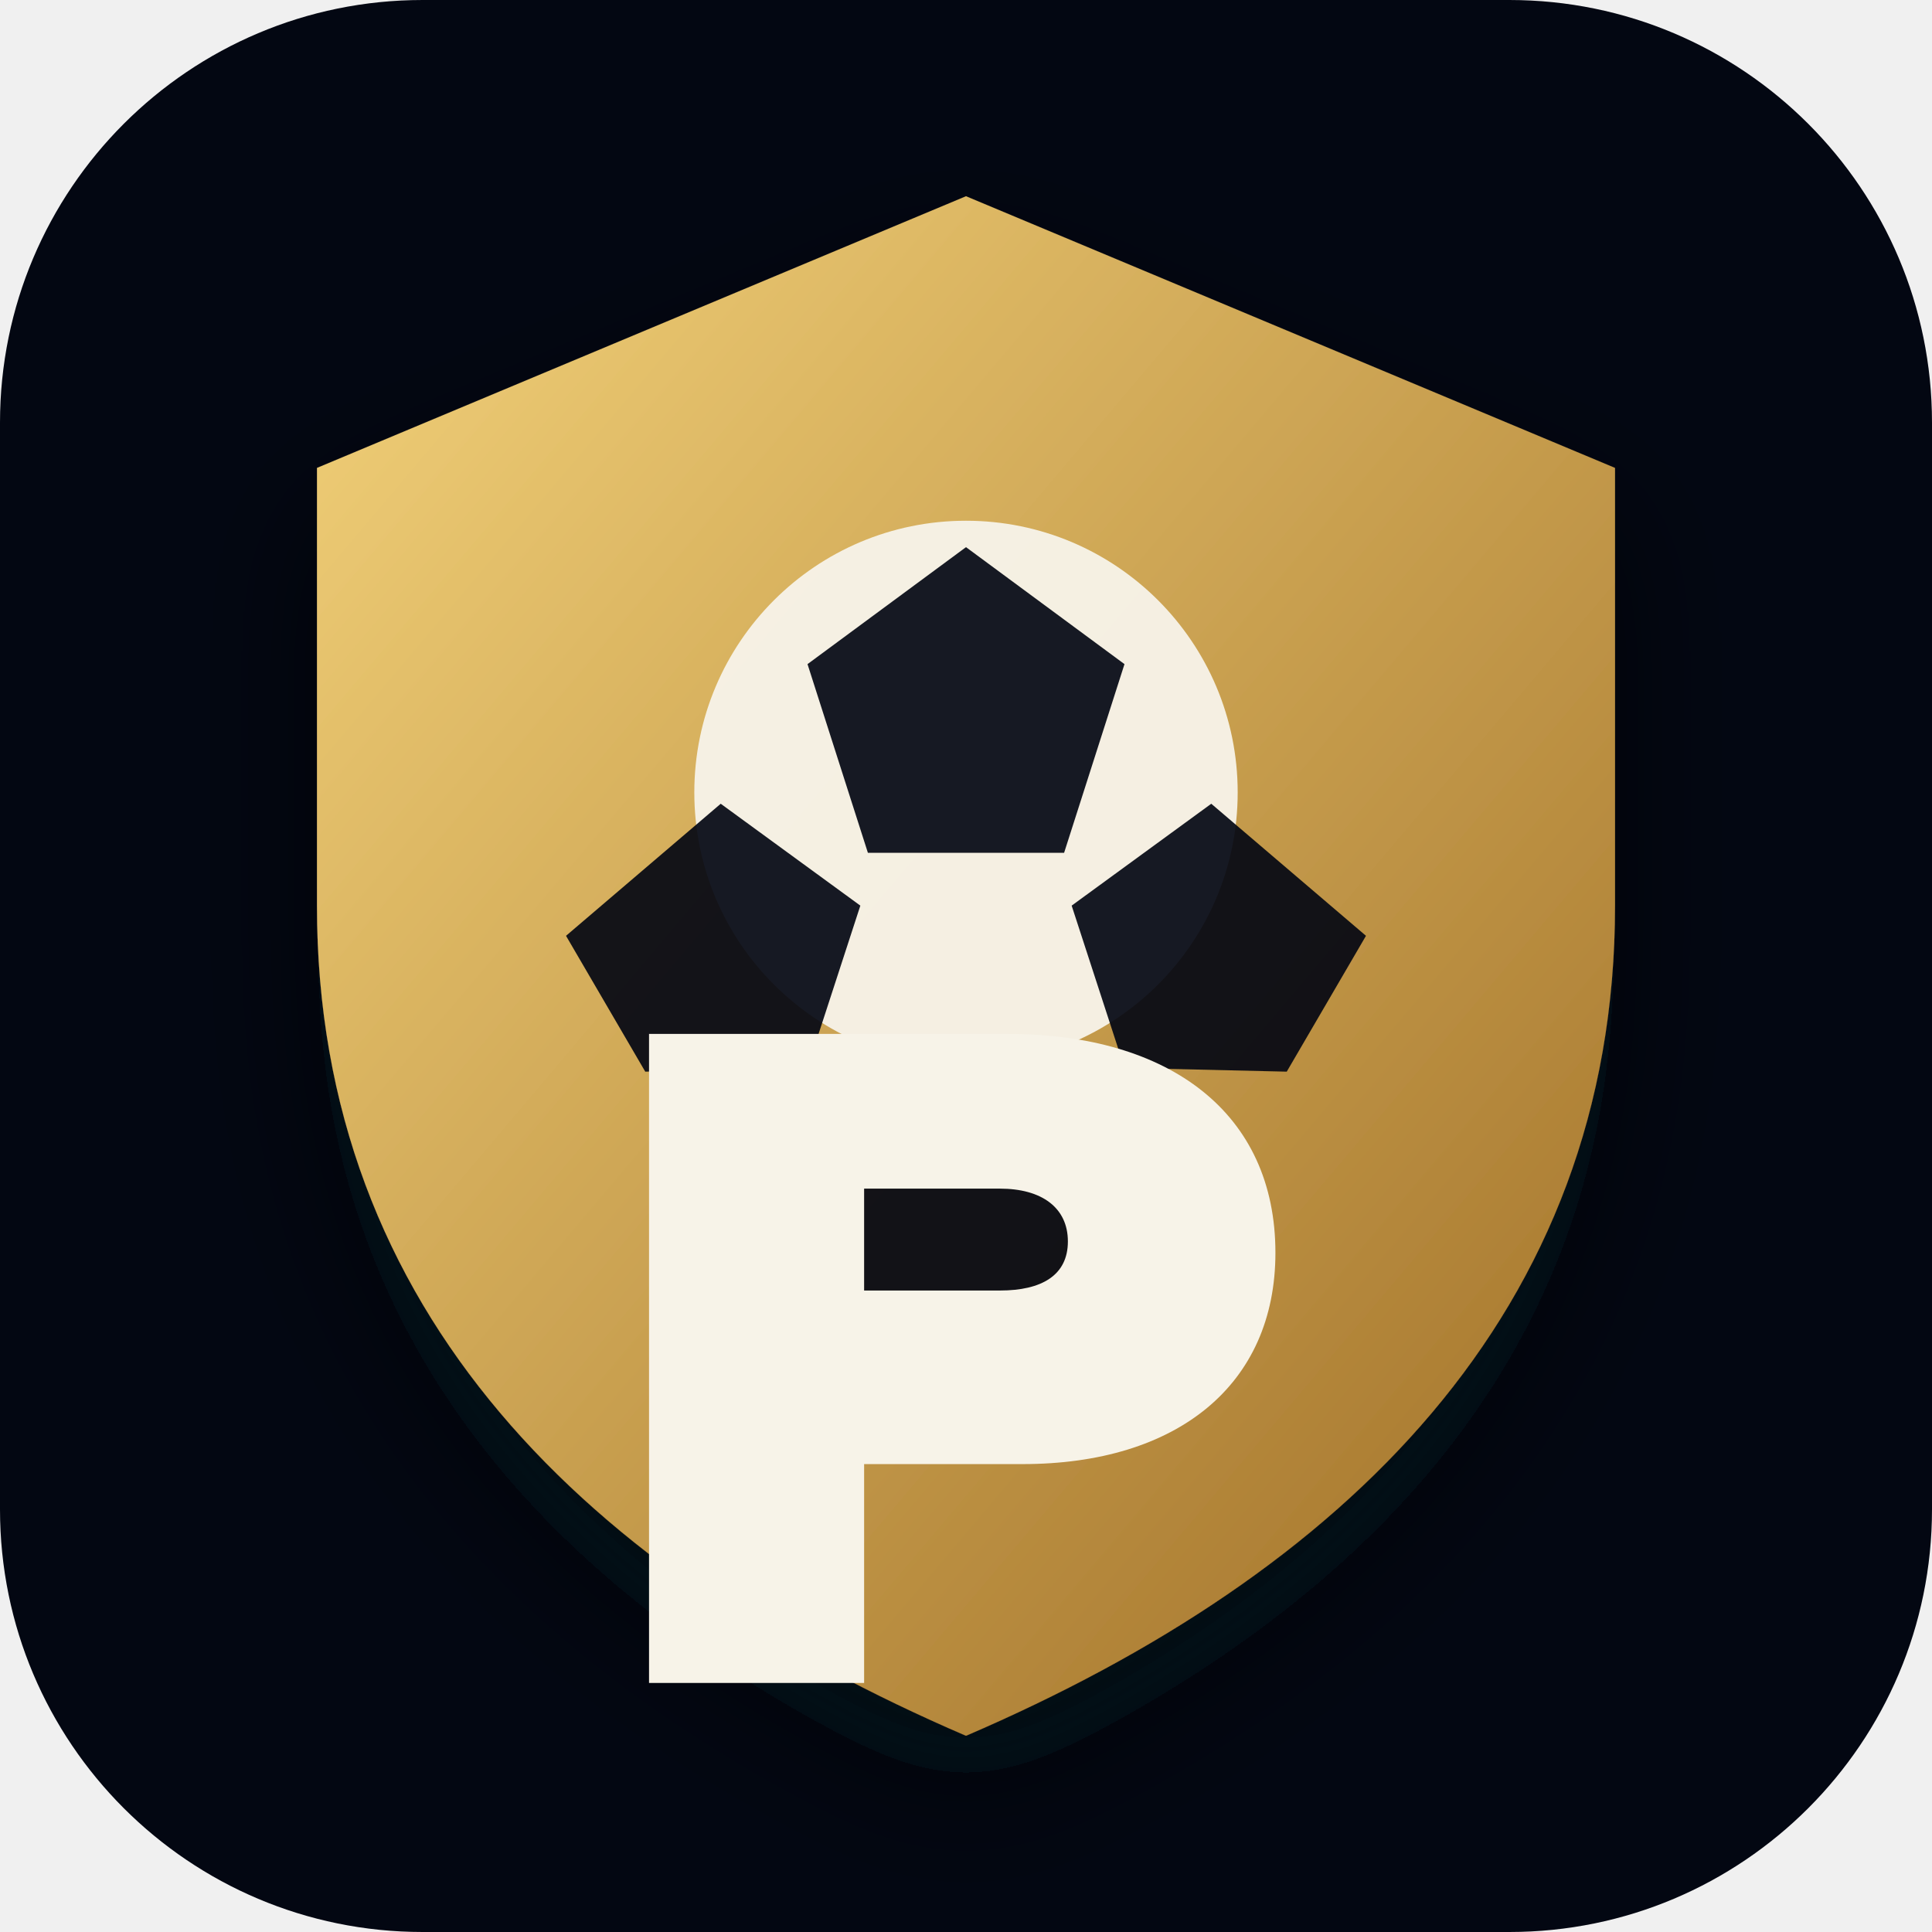
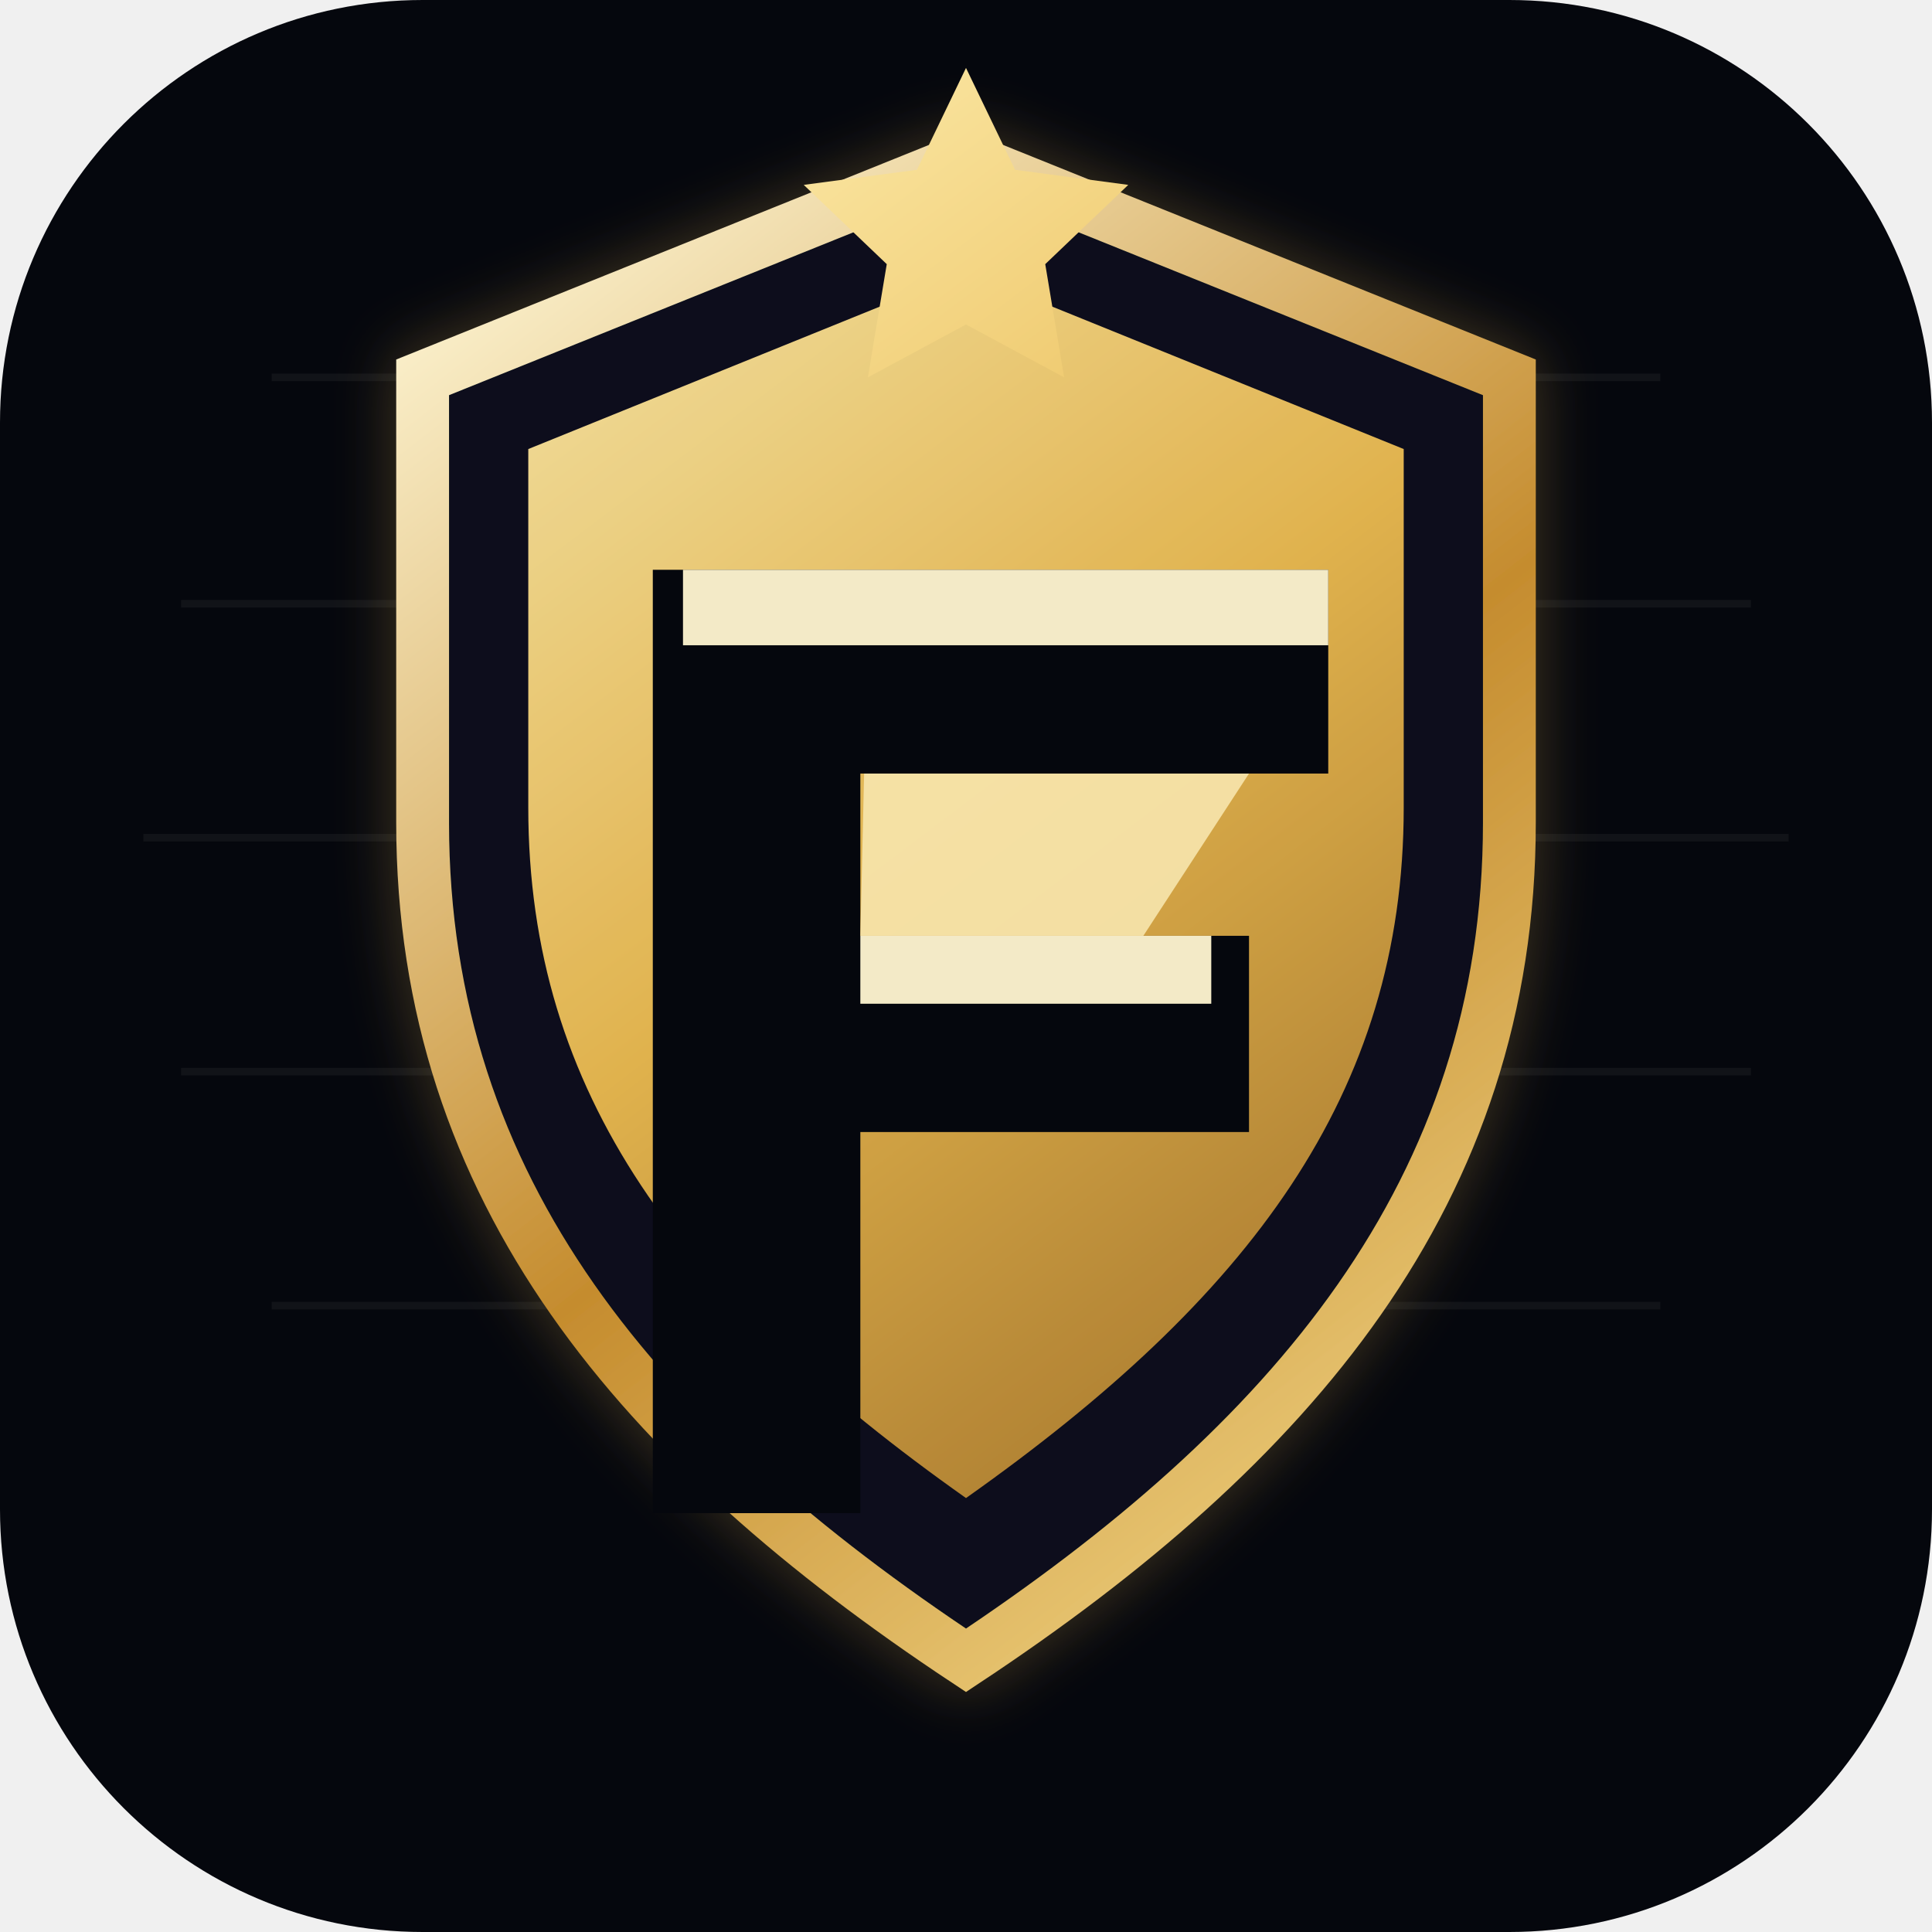
<svg xmlns="http://www.w3.org/2000/svg" viewBox="0 0 512 512" role="img" aria-labelledby="title desc">
  <defs>
-     <linearGradient id="g" x1="0" x2="1" y1="0" y2="1">
-       <stop offset="0" stop-color="#f3d27a" />
-       <stop offset="1" stop-color="#9f6e26" />
+     <linearGradient id="gold" x1="104" y1="52" x2="408" y2="454" gradientUnits="userSpaceOnUse">
+       <stop offset="0" stop-color="#fff2b8" />
+       <stop offset=".44" stop-color="#e8b84f" />
+       <stop offset="1" stop-color="#8e5d1e" />
    </linearGradient>
-     <filter id="shadow" x="-20%" y="-20%" width="140%" height="140%">
-       <feDropShadow dx="0" dy="16" stdDeviation="18" flood-color="#030712" flood-opacity=".58" />
+     <linearGradient id="edge" x1="110" y1="60" x2="406" y2="442" gradientUnits="userSpaceOnUse">
+       <stop offset="0" stop-color="#fff8d8" />
+       <stop offset=".52" stop-color="#c58c2e" />
+       <stop offset="1" stop-color="#f7df91" />
+     </linearGradient>
+     <filter id="glow" x="-30%" y="-30%" width="160%" height="160%">
+       <feDropShadow dx="0" dy="20" stdDeviation="20" flood-color="#000000" flood-opacity=".62" />
+       <feDropShadow dx="0" dy="0" stdDeviation="8" flood-color="#e8b84f" flood-opacity=".28" />
    </filter>
  </defs>
-   <rect width="512" height="512" rx="112" fill="#030712" />
-   <path d="M256 52 428 124v116c0 108-72 177-172 220C156 417 84 348 84 240V124L256 52Z" fill="url(#g)" filter="url(#shadow)" />
-   <circle cx="256" cy="210" r="72" fill="#f7f3e8" opacity=".96" />
-   <path d="m256 145 42 31-16 50h-52l-16-50 42-31Zm-65 68 37 27-14 43-43 1-21-36 41-35Zm130 0 41 35-21 36-43-1-14-43 37-27Zm-85 83h40l23 34-20 42h-46l-20-42 23-34Z" fill="#030712" opacity=".92" />
-   <path d="M172 388V274h95c43 0 71 21 71 58 0 35-26 56-67 56h-42v58h-57Zm57-46h36c11 0 18-4 18-13s-7-14-18-14h-36v27Z" fill="#f7f3e8" />
+   <rect width="512" height="512" rx="112" fill="#05070d" />
+   <path d="M72 100h368M48 160h416M38 222h436M48 284h416M72 346h368" stroke="#ffffff" stroke-opacity=".05" stroke-width="2" />
+   <path d="M256 42 400 100v118c0 98-58 165-144 222-86-57-144-124-144-222V100L256 42Z" fill="#07101c" stroke="url(#edge)" stroke-width="14" filter="url(#glow)" />
+   <path d="M256 72 372 119v95c0 76-41 130-116 183-75-53-116-107-116-183v-95L256 72Z" fill="url(#gold)" opacity=".96" />
+   <path d="M173 151h179v54H228v43h103v52H228v101h-55V151Z" fill="#05070d" />
+   <path d="M229 205h102l-28 43h-75l1-43Z" fill="#f7e5ad" opacity=".9" />
+   <path d="M181 151h171v20H181v-20Zm47 97h93v18h-93v-18Z" fill="#fff6d0" opacity=".95" />
+   <path d="M256 18 269 45 299 49 277 70 282 100 256 86 230 100 235 70 213 49 243 45 256 18Z" fill="url(#gold)" />
</svg>
